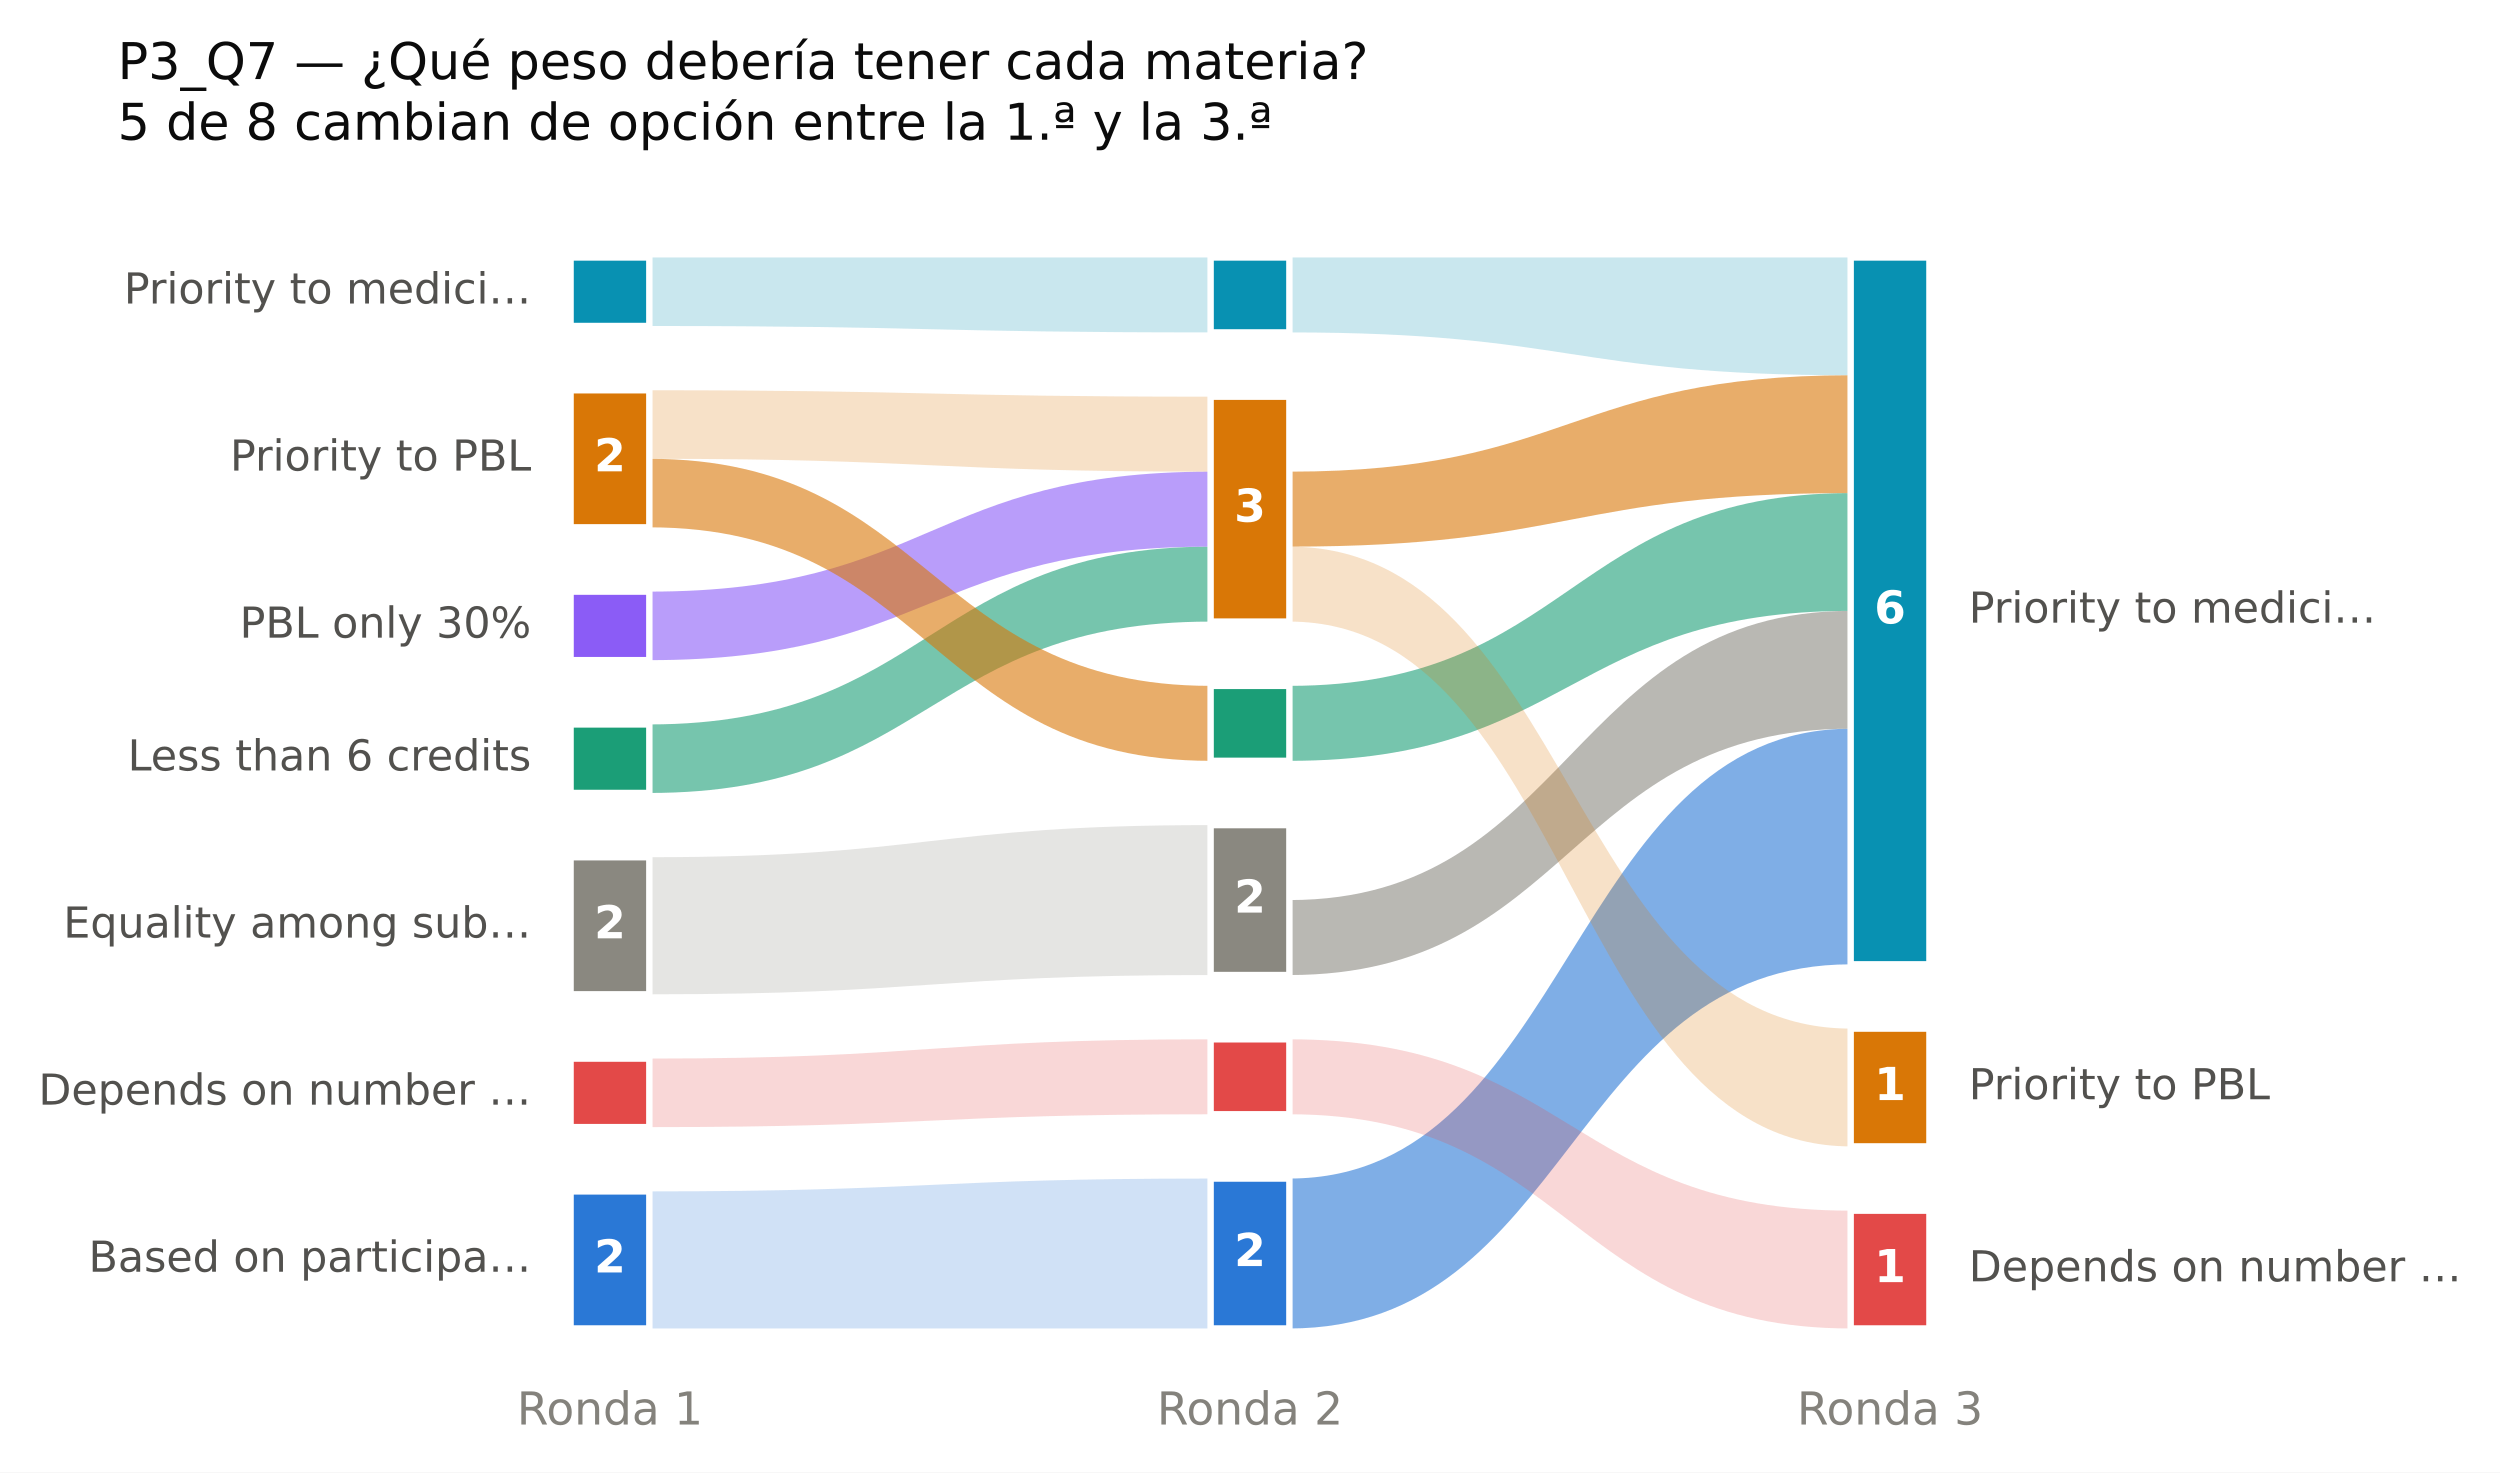
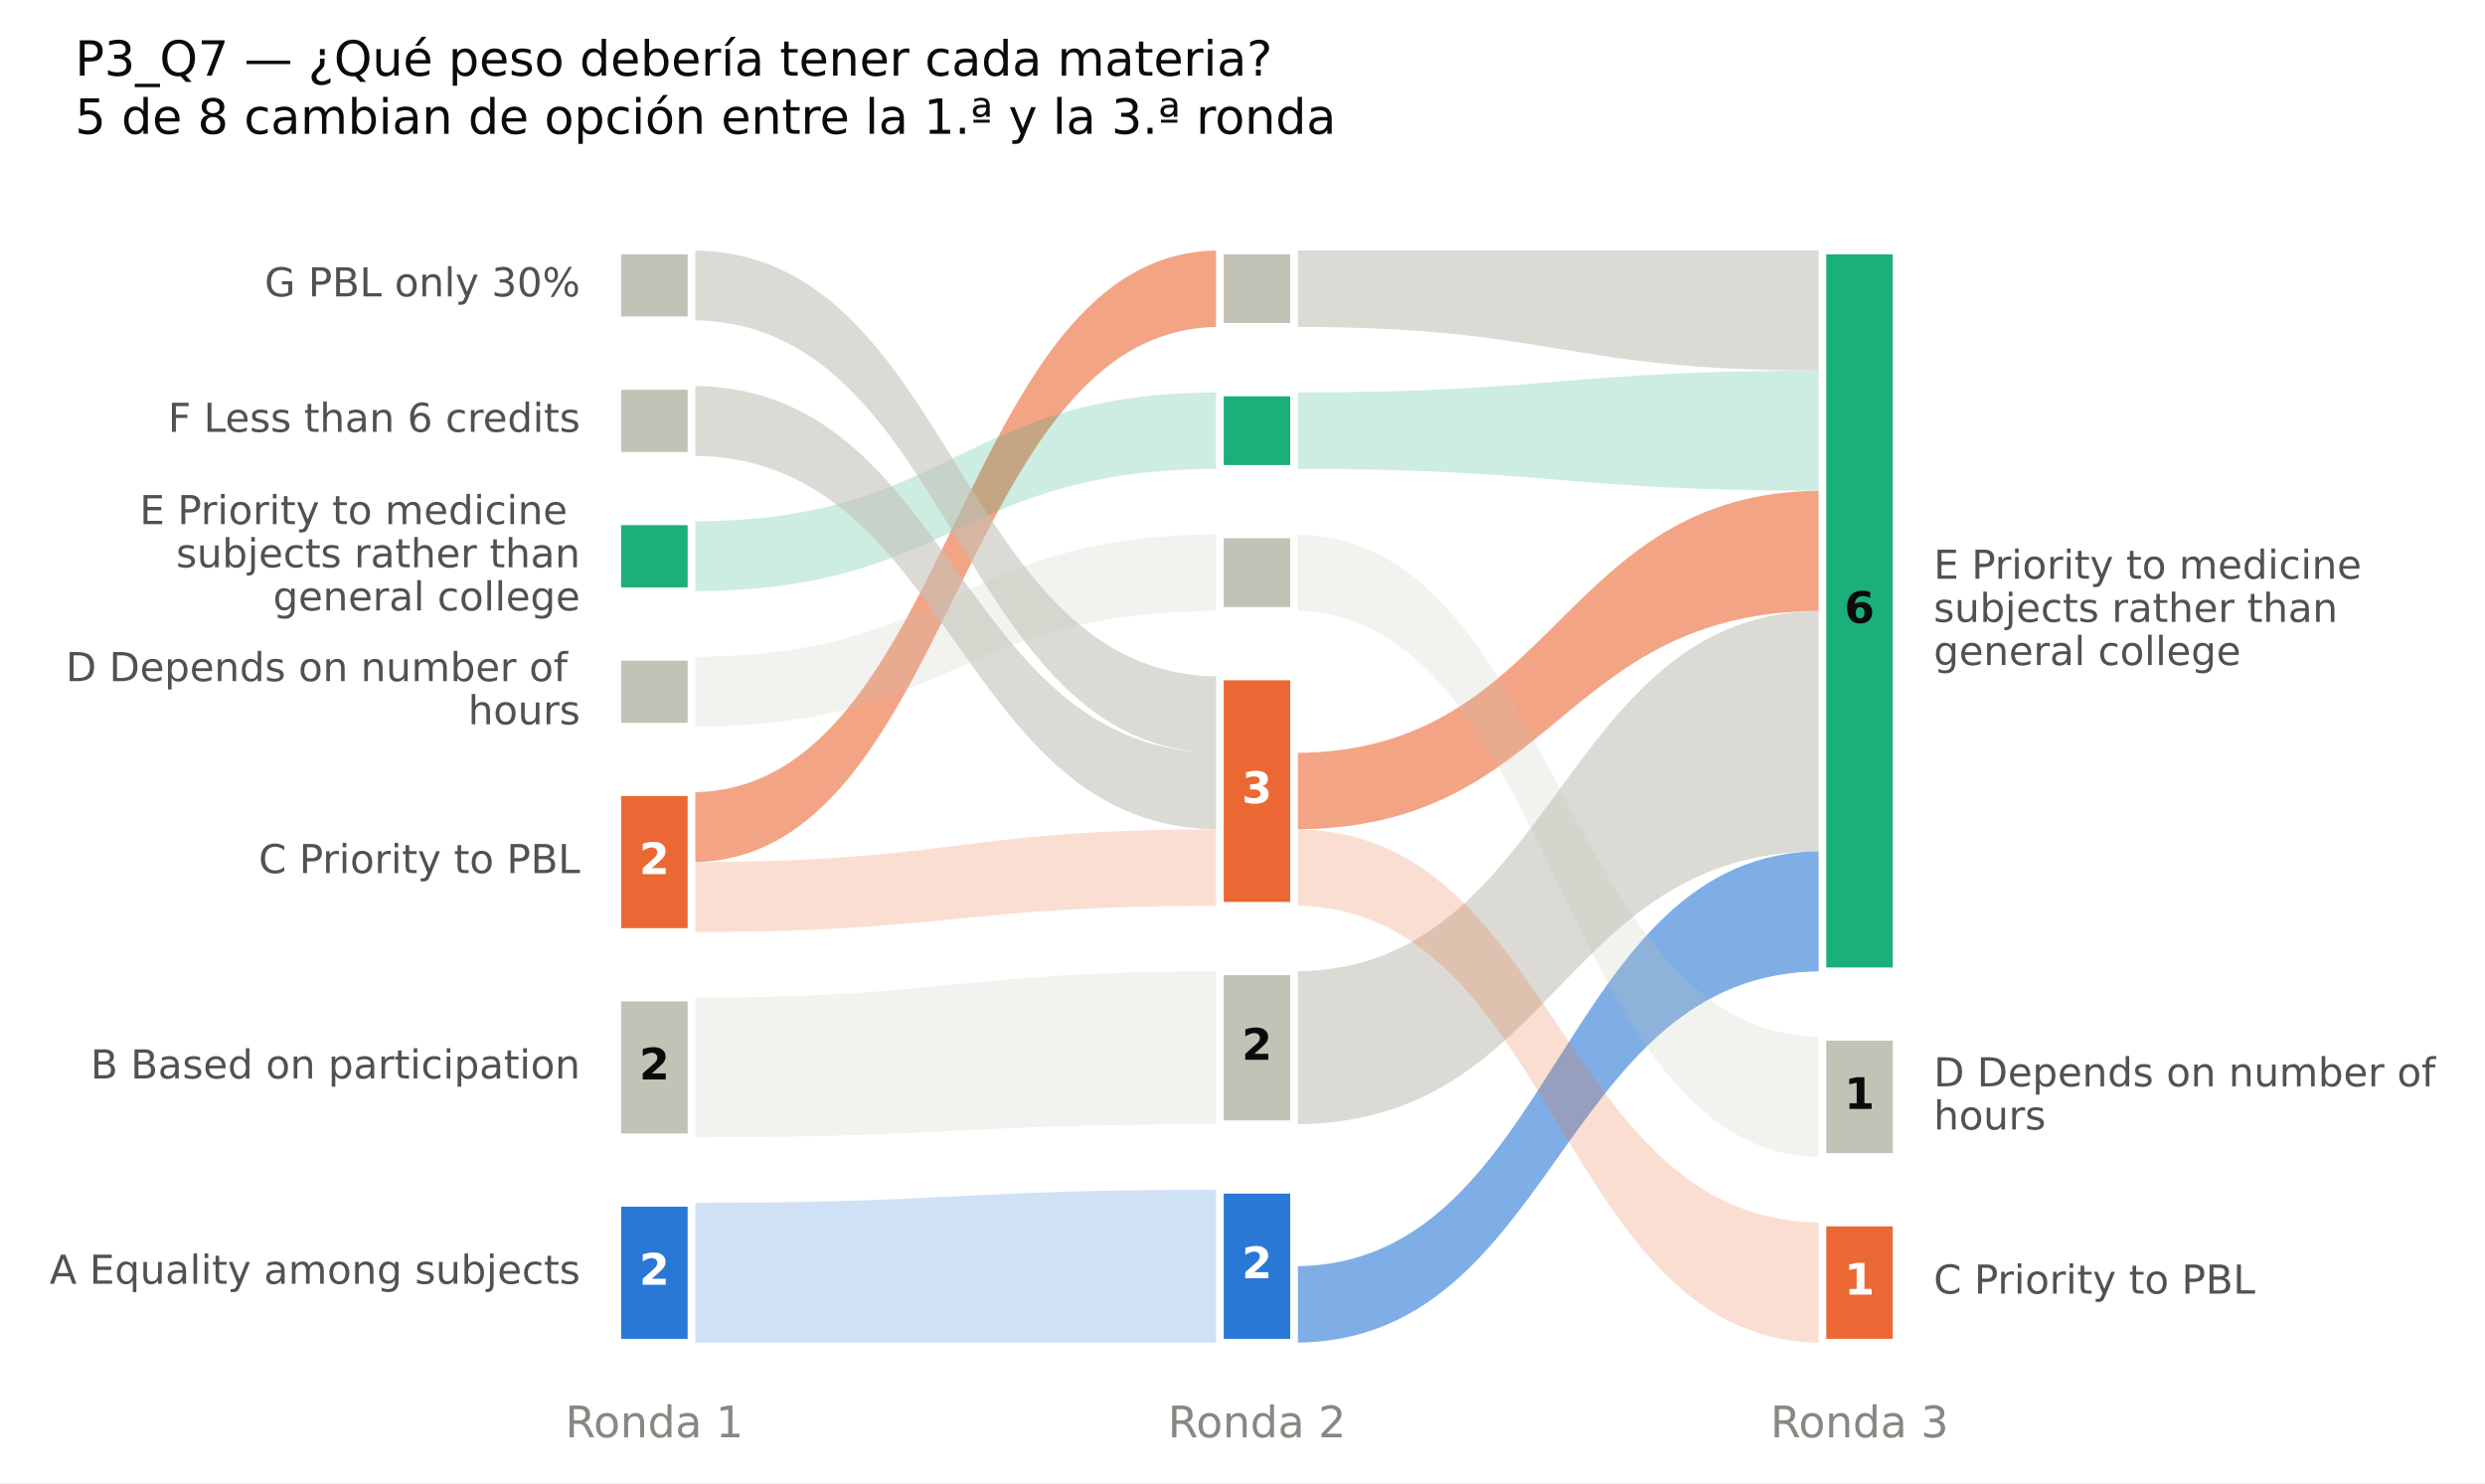
- <svg xmlns="http://www.w3.org/2000/svg" width="467.9pt" height="275.583pt" viewBox="0 0 467.9 275.583" version="1.1">
+ <svg xmlns="http://www.w3.org/2000/svg" width="485.846pt" height="289.983pt" viewBox="0 0 485.846 289.983" version="1.1">
  <defs>
    <style type="text/css">*{stroke-linejoin: round; stroke-linecap: butt}</style>
  </defs>
  <g id="figure_1">
    <g id="patch_1">
-       <path d="M 0 275.583  L 467.9 275.583  L 467.9 0  L 0 0  z " style="fill: #ffffff" />
+       <path d="M 0 289.983  L 485.846 289.983  L 485.846 0  L 0 0  z " style="fill: #ffffff" />
    </g>
    <g id="axes_1">
      <g id="patch_2">
-         <path d="M 22.011 256.657  L 445.889 256.657  L 445.889 36.157  L 22.011 36.157  z " style="fill: #ffffff" />
+         <path d="M 14.667 271.057  L 476.83 271.057  L 476.83 36.157  L 14.667 36.157  z " style="fill: #ffffff" />
      </g>
      <g id="patch_3">
-         <path d="M 121.53 248.638  C 174.054 248.638 174.054 248.638 226.578 248.638  L 226.578 220.575  C 174.054 220.575 174.054 222.98 121.53 222.98  z " clip-path="url(#p4c57c8db48)" style="fill: #2a78d6; opacity: 0.22" />
+         <path d="M 135.192 262.515  C 186.846 262.515 186.846 262.515 238.499 262.515  L 238.499 232.618  C 186.846 232.618 186.846 235.181 135.192 235.181  z " clip-path="url(#p8b0a1541f5)" style="fill: #2a78d6; opacity: 0.22" />
      </g>
      <g id="patch_4">
-         <path d="M 121.53 210.953  C 174.054 210.953 174.054 208.548 226.578 208.548  L 226.578 194.516  C 174.054 194.516 174.054 198.124 121.53 198.124  z " clip-path="url(#p4c57c8db48)" style="fill: #e34948; opacity: 0.22" />
+         <path d="M 135.192 222.368  C 186.846 222.368 186.846 219.806 238.499 219.806  L 238.499 189.909  C 186.846 189.909 186.846 195.034 135.192 195.034  z " clip-path="url(#p8b0a1541f5)" style="fill: #c3c2b7; opacity: 0.22" />
      </g>
      <g id="patch_5">
-         <path d="M 121.53 186.097  C 174.054 186.097 174.054 182.488 226.578 182.488  L 226.578 154.425  C 174.054 154.425 174.054 160.438 121.53 160.438  z " clip-path="url(#p4c57c8db48)" style="fill: #8a8880; opacity: 0.22" />
+         <path d="M 135.192 182.222  C 186.846 182.222 186.846 177.097 238.499 177.097  L 238.499 162.148  C 186.846 162.148 186.846 168.555 135.192 168.555  z " clip-path="url(#p8b0a1541f5)" style="fill: #eb6834; opacity: 0.22" />
      </g>
      <g id="patch_6">
-         <path d="M 121.53 148.411  C 174.054 148.411 174.054 116.338 226.578 116.338  L 226.578 102.307  C 174.054 102.307 174.054 135.582 121.53 135.582  z " clip-path="url(#p4c57c8db48)" style="fill: #1b9e77; opacity: 0.6" />
+         <path d="M 135.192 168.555  C 186.846 168.555 186.846 63.918 238.499 63.918  L 238.499 48.969  C 186.846 48.969 186.846 154.888 135.192 154.888  z " clip-path="url(#p8b0a1541f5)" style="fill: #eb6834; opacity: 0.6" />
      </g>
      <g id="patch_7">
-         <path d="M 121.53 123.555  C 174.054 123.555 174.054 102.307 226.578 102.307  L 226.578 88.275  C 174.054 88.275 174.054 110.726 121.53 110.726  z " clip-path="url(#p4c57c8db48)" style="fill: #8b5cf6; opacity: 0.6" />
+         <path d="M 135.192 142.075  C 186.846 142.075 186.846 119.439 238.499 119.439  L 238.499 104.491  C 186.846 104.491 186.846 128.408 135.192 128.408  z " clip-path="url(#p8b0a1541f5)" style="fill: #c3c2b7; opacity: 0.22" />
      </g>
      <g id="patch_8">
-         <path d="M 121.53 98.698  C 174.054 98.698 174.054 142.398 226.578 142.398  L 226.578 128.366  C 174.054 128.366 174.054 85.869 121.53 85.869  z " clip-path="url(#p4c57c8db48)" style="fill: #d97706; opacity: 0.6" />
+         <path d="M 135.192 115.596  C 186.846 115.596 186.846 91.678 238.499 91.678  L 238.499 76.73  C 186.846 76.73 186.846 101.929 135.192 101.929  z " clip-path="url(#p8b0a1541f5)" style="fill: #1baf7a; opacity: 0.22" />
      </g>
      <g id="patch_9">
-         <path d="M 121.53 85.869  C 174.054 85.869 174.054 88.275 226.578 88.275  L 226.578 74.243  C 174.054 74.243 174.054 73.04 121.53 73.04  z " clip-path="url(#p4c57c8db48)" style="fill: #d97706; opacity: 0.22" />
+         <path d="M 135.192 89.116  C 186.846 89.116 186.846 162.148 238.499 162.148  L 238.499 147.2  C 186.846 147.2 186.846 75.449 135.192 75.449  z " clip-path="url(#p8b0a1541f5)" style="fill: #c3c2b7; opacity: 0.6" />
      </g>
      <g id="patch_10">
-         <path d="M 121.53 61.013  C 174.054 61.013 174.054 62.216 226.578 62.216  L 226.578 48.184  C 174.054 48.184 174.054 48.184 121.53 48.184  z " clip-path="url(#p4c57c8db48)" style="fill: #0891b2; opacity: 0.22" />
+         <path d="M 135.192 62.636  C 186.846 62.636 186.846 147.2 238.499 147.2  L 238.499 132.252  C 186.846 132.252 186.846 48.969 135.192 48.969  z " clip-path="url(#p8b0a1541f5)" style="fill: #c3c2b7; opacity: 0.6" />
      </g>
      <g id="patch_11">
-         <path d="M 241.322 248.638  C 293.846 248.638 293.846 180.484 346.37 180.484  L 346.37 136.384  C 293.846 136.384 293.846 220.575 241.322 220.575  z " clip-path="url(#p4c57c8db48)" style="fill: #2a78d6; opacity: 0.6" />
+         <path d="M 252.998 262.515  C 304.652 262.515 304.652 189.909 356.305 189.909  L 356.305 166.419  C 304.652 166.419 304.652 247.567 252.998 247.567  z " clip-path="url(#p8b0a1541f5)" style="fill: #2a78d6; opacity: 0.6" />
      </g>
      <g id="patch_12">
-         <path d="M 241.322 208.548  C 293.846 208.548 293.846 248.638 346.37 248.638  L 346.37 226.588  C 293.846 226.588 293.846 194.516 241.322 194.516  z " clip-path="url(#p4c57c8db48)" style="fill: #e34948; opacity: 0.22" />
+         <path d="M 252.998 219.806  C 304.652 219.806 304.652 166.419 356.305 166.419  L 356.305 119.439  C 304.652 119.439 304.652 189.909 252.998 189.909  z " clip-path="url(#p8b0a1541f5)" style="fill: #c3c2b7; opacity: 0.6" />
      </g>
      <g id="patch_13">
-         <path d="M 241.322 182.488  C 293.846 182.488 293.846 136.384 346.37 136.384  L 346.37 114.334  C 293.846 114.334 293.846 168.457 241.322 168.457  z " clip-path="url(#p4c57c8db48)" style="fill: #8a8880; opacity: 0.6" />
+         <path d="M 252.998 177.097  C 304.652 177.097 304.652 262.515 356.305 262.515  L 356.305 239.025  C 304.652 239.025 304.652 162.148 252.998 162.148  z " clip-path="url(#p8b0a1541f5)" style="fill: #eb6834; opacity: 0.22" />
      </g>
      <g id="patch_14">
-         <path d="M 241.322 142.398  C 293.846 142.398 293.846 114.334 346.37 114.334  L 346.37 92.284  C 293.846 92.284 293.846 128.366 241.322 128.366  z " clip-path="url(#p4c57c8db48)" style="fill: #1b9e77; opacity: 0.6" />
+         <path d="M 252.998 162.148  C 304.652 162.148 304.652 119.439 356.305 119.439  L 356.305 95.949  C 304.652 95.949 304.652 147.2 252.998 147.2  z " clip-path="url(#p8b0a1541f5)" style="fill: #eb6834; opacity: 0.6" />
      </g>
      <g id="patch_15">
-         <path d="M 241.322 116.338  C 293.846 116.338 293.846 214.561 346.37 214.561  L 346.37 192.511  C 293.846 192.511 293.846 102.307 241.322 102.307  z " clip-path="url(#p4c57c8db48)" style="fill: #d97706; opacity: 0.22" />
+         <path d="M 252.998 119.439  C 304.652 119.439 304.652 226.212 356.305 226.212  L 356.305 202.722  C 304.652 202.722 304.652 104.491 252.998 104.491  z " clip-path="url(#p8b0a1541f5)" style="fill: #c3c2b7; opacity: 0.22" />
      </g>
      <g id="patch_16">
-         <path d="M 241.322 102.307  C 293.846 102.307 293.846 92.284 346.37 92.284  L 346.37 70.234  C 293.846 70.234 293.846 88.275 241.322 88.275  z " clip-path="url(#p4c57c8db48)" style="fill: #d97706; opacity: 0.6" />
+         <path d="M 252.998 91.678  C 304.652 91.678 304.652 95.949 356.305 95.949  L 356.305 72.459  C 304.652 72.459 304.652 76.73 252.998 76.73  z " clip-path="url(#p8b0a1541f5)" style="fill: #1baf7a; opacity: 0.22" />
      </g>
      <g id="patch_17">
-         <path d="M 241.322 62.216  C 293.846 62.216 293.846 70.234 346.37 70.234  L 346.37 48.184  C 293.846 48.184 293.846 48.184 241.322 48.184  z " clip-path="url(#p4c57c8db48)" style="fill: #0891b2; opacity: 0.22" />
+         <path d="M 252.998 63.918  C 304.652 63.918 304.652 72.459 356.305 72.459  L 356.305 48.969  C 304.652 48.969 304.652 48.969 252.998 48.969  z " clip-path="url(#p8b0a1541f5)" style="fill: #c3c2b7; opacity: 0.6" />
      </g>
      <g id="matplotlib.axis_1">
        <g id="xtick_1">
          <g id="line2d_1" />
          <g id="text_1">
-             <text style="font-size: 8.5px; font-family: 'DejaVu Sans', 'Helvetica', 'Arial', sans-serif; text-anchor: middle; fill: #84827c" x="114.159" y="266.615" transform="rotate(-0 114.1586 266.6153)">Ronda 1</text>
+             <text style="font-size: 8.5px; font-family: 'DejaVu Sans', 'Helvetica', 'Arial', sans-serif; text-anchor: middle; fill: #898781" x="127.943" y="281.015" transform="rotate(-0 127.9425 281.0153)">Ronda 1</text>
          </g>
        </g>
        <g id="xtick_2">
          <g id="line2d_2" />
          <g id="text_2">
-             <text style="font-size: 8.5px; font-family: 'DejaVu Sans', 'Helvetica', 'Arial', sans-serif; text-anchor: middle; fill: #84827c" x="233.95" y="266.615" transform="rotate(-0 233.9502 266.6153)">Ronda 2</text>
+             <text style="font-size: 8.5px; font-family: 'DejaVu Sans', 'Helvetica', 'Arial', sans-serif; text-anchor: middle; fill: #898781" x="245.749" y="281.015" transform="rotate(-0 245.7487 281.0153)">Ronda 2</text>
          </g>
        </g>
        <g id="xtick_3">
          <g id="line2d_3" />
          <g id="text_3">
-             <text style="font-size: 8.5px; font-family: 'DejaVu Sans', 'Helvetica', 'Arial', sans-serif; text-anchor: middle; fill: #84827c" x="353.742" y="266.615" transform="rotate(-0 353.7419 266.6153)">Ronda 3</text>
+             <text style="font-size: 8.5px; font-family: 'DejaVu Sans', 'Helvetica', 'Arial', sans-serif; text-anchor: middle; fill: #898781" x="363.555" y="281.015" transform="rotate(-0 363.5549 281.0153)">Ronda 3</text>
          </g>
        </g>
      </g>
      <g id="matplotlib.axis_2" />
      <g id="patch_18">
-         <path d="M 106.787 248.638  L 121.53 248.638  L 121.53 222.98  L 106.787 222.98  z " clip-path="url(#p4c57c8db48)" style="fill: #2a78d6; stroke: #ffffff; stroke-width: 1.2; stroke-linejoin: miter" />
+         <path d="M 120.693 262.515  L 135.192 262.515  L 135.192 235.181  L 120.693 235.181  z " clip-path="url(#p8b0a1541f5)" style="fill: #2a78d6; stroke: #ffffff; stroke-width: 1.5; stroke-linejoin: miter" />
      </g>
      <g id="patch_19">
-         <path d="M 106.787 210.953  L 121.53 210.953  L 121.53 198.124  L 106.787 198.124  z " clip-path="url(#p4c57c8db48)" style="fill: #e34948; stroke: #ffffff; stroke-width: 1.2; stroke-linejoin: miter" />
+         <path d="M 120.693 222.368  L 135.192 222.368  L 135.192 195.034  L 120.693 195.034  z " clip-path="url(#p8b0a1541f5)" style="fill: #c3c2b7; stroke: #ffffff; stroke-width: 1.5; stroke-linejoin: miter" />
      </g>
      <g id="patch_20">
-         <path d="M 106.787 186.097  L 121.53 186.097  L 121.53 160.438  L 106.787 160.438  z " clip-path="url(#p4c57c8db48)" style="fill: #8a8880; stroke: #ffffff; stroke-width: 1.2; stroke-linejoin: miter" />
+         <path d="M 120.693 182.222  L 135.192 182.222  L 135.192 154.888  L 120.693 154.888  z " clip-path="url(#p8b0a1541f5)" style="fill: #eb6834; stroke: #ffffff; stroke-width: 1.5; stroke-linejoin: miter" />
      </g>
      <g id="patch_21">
-         <path d="M 106.787 148.411  L 121.53 148.411  L 121.53 135.582  L 106.787 135.582  z " clip-path="url(#p4c57c8db48)" style="fill: #1b9e77; stroke: #ffffff; stroke-width: 1.2; stroke-linejoin: miter" />
+         <path d="M 120.693 142.075  L 135.192 142.075  L 135.192 128.408  L 120.693 128.408  z " clip-path="url(#p8b0a1541f5)" style="fill: #c3c2b7; stroke: #ffffff; stroke-width: 1.5; stroke-linejoin: miter" />
      </g>
      <g id="patch_22">
-         <path d="M 106.787 123.555  L 121.53 123.555  L 121.53 110.726  L 106.787 110.726  z " clip-path="url(#p4c57c8db48)" style="fill: #8b5cf6; stroke: #ffffff; stroke-width: 1.2; stroke-linejoin: miter" />
+         <path d="M 120.693 115.596  L 135.192 115.596  L 135.192 101.929  L 120.693 101.929  z " clip-path="url(#p8b0a1541f5)" style="fill: #1baf7a; stroke: #ffffff; stroke-width: 1.5; stroke-linejoin: miter" />
      </g>
      <g id="patch_23">
-         <path d="M 106.787 98.698  L 121.53 98.698  L 121.53 73.04  L 106.787 73.04  z " clip-path="url(#p4c57c8db48)" style="fill: #d97706; stroke: #ffffff; stroke-width: 1.2; stroke-linejoin: miter" />
+         <path d="M 120.693 89.116  L 135.192 89.116  L 135.192 75.449  L 120.693 75.449  z " clip-path="url(#p8b0a1541f5)" style="fill: #c3c2b7; stroke: #ffffff; stroke-width: 1.5; stroke-linejoin: miter" />
      </g>
      <g id="patch_24">
-         <path d="M 106.787 61.013  L 121.53 61.013  L 121.53 48.184  L 106.787 48.184  z " clip-path="url(#p4c57c8db48)" style="fill: #0891b2; stroke: #ffffff; stroke-width: 1.2; stroke-linejoin: miter" />
+         <path d="M 120.693 62.636  L 135.192 62.636  L 135.192 48.969  L 120.693 48.969  z " clip-path="url(#p8b0a1541f5)" style="fill: #c3c2b7; stroke: #ffffff; stroke-width: 1.5; stroke-linejoin: miter" />
      </g>
      <g id="patch_25">
-         <path d="M 226.578 248.638  L 241.322 248.638  L 241.322 220.575  L 226.578 220.575  z " clip-path="url(#p4c57c8db48)" style="fill: #2a78d6; stroke: #ffffff; stroke-width: 1.2; stroke-linejoin: miter" />
+         <path d="M 238.499 262.515  L 252.998 262.515  L 252.998 232.618  L 238.499 232.618  z " clip-path="url(#p8b0a1541f5)" style="fill: #2a78d6; stroke: #ffffff; stroke-width: 1.5; stroke-linejoin: miter" />
      </g>
      <g id="patch_26">
-         <path d="M 226.578 208.548  L 241.322 208.548  L 241.322 194.516  L 226.578 194.516  z " clip-path="url(#p4c57c8db48)" style="fill: #e34948; stroke: #ffffff; stroke-width: 1.2; stroke-linejoin: miter" />
+         <path d="M 238.499 219.806  L 252.998 219.806  L 252.998 189.909  L 238.499 189.909  z " clip-path="url(#p8b0a1541f5)" style="fill: #c3c2b7; stroke: #ffffff; stroke-width: 1.5; stroke-linejoin: miter" />
      </g>
      <g id="patch_27">
-         <path d="M 226.578 182.488  L 241.322 182.488  L 241.322 154.425  L 226.578 154.425  z " clip-path="url(#p4c57c8db48)" style="fill: #8a8880; stroke: #ffffff; stroke-width: 1.2; stroke-linejoin: miter" />
+         <path d="M 238.499 177.097  L 252.998 177.097  L 252.998 132.252  L 238.499 132.252  z " clip-path="url(#p8b0a1541f5)" style="fill: #eb6834; stroke: #ffffff; stroke-width: 1.5; stroke-linejoin: miter" />
      </g>
      <g id="patch_28">
-         <path d="M 226.578 142.398  L 241.322 142.398  L 241.322 128.366  L 226.578 128.366  z " clip-path="url(#p4c57c8db48)" style="fill: #1b9e77; stroke: #ffffff; stroke-width: 1.2; stroke-linejoin: miter" />
+         <path d="M 238.499 119.439  L 252.998 119.439  L 252.998 104.491  L 238.499 104.491  z " clip-path="url(#p8b0a1541f5)" style="fill: #c3c2b7; stroke: #ffffff; stroke-width: 1.5; stroke-linejoin: miter" />
      </g>
      <g id="patch_29">
-         <path d="M 226.578 116.338  L 241.322 116.338  L 241.322 74.243  L 226.578 74.243  z " clip-path="url(#p4c57c8db48)" style="fill: #d97706; stroke: #ffffff; stroke-width: 1.2; stroke-linejoin: miter" />
+         <path d="M 238.499 91.678  L 252.998 91.678  L 252.998 76.73  L 238.499 76.73  z " clip-path="url(#p8b0a1541f5)" style="fill: #1baf7a; stroke: #ffffff; stroke-width: 1.5; stroke-linejoin: miter" />
      </g>
      <g id="patch_30">
-         <path d="M 226.578 62.216  L 241.322 62.216  L 241.322 48.184  L 226.578 48.184  z " clip-path="url(#p4c57c8db48)" style="fill: #0891b2; stroke: #ffffff; stroke-width: 1.2; stroke-linejoin: miter" />
+         <path d="M 238.499 63.918  L 252.998 63.918  L 252.998 48.969  L 238.499 48.969  z " clip-path="url(#p8b0a1541f5)" style="fill: #c3c2b7; stroke: #ffffff; stroke-width: 1.5; stroke-linejoin: miter" />
      </g>
      <g id="patch_31">
-         <path d="M 346.37 248.638  L 361.114 248.638  L 361.114 226.588  L 346.37 226.588  z " clip-path="url(#p4c57c8db48)" style="fill: #e34948; stroke: #ffffff; stroke-width: 1.2; stroke-linejoin: miter" />
+         <path d="M 356.305 262.515  L 370.805 262.515  L 370.805 239.025  L 356.305 239.025  z " clip-path="url(#p8b0a1541f5)" style="fill: #eb6834; stroke: #ffffff; stroke-width: 1.5; stroke-linejoin: miter" />
      </g>
      <g id="patch_32">
-         <path d="M 346.37 214.561  L 361.114 214.561  L 361.114 192.511  L 346.37 192.511  z " clip-path="url(#p4c57c8db48)" style="fill: #d97706; stroke: #ffffff; stroke-width: 1.2; stroke-linejoin: miter" />
+         <path d="M 356.305 226.212  L 370.805 226.212  L 370.805 202.722  L 356.305 202.722  z " clip-path="url(#p8b0a1541f5)" style="fill: #c3c2b7; stroke: #ffffff; stroke-width: 1.5; stroke-linejoin: miter" />
      </g>
      <g id="patch_33">
-         <path d="M 346.37 180.484  L 361.114 180.484  L 361.114 48.184  L 346.37 48.184  z " clip-path="url(#p4c57c8db48)" style="fill: #0891b2; stroke: #ffffff; stroke-width: 1.2; stroke-linejoin: miter" />
+         <path d="M 356.305 189.909  L 370.805 189.909  L 370.805 48.969  L 356.305 48.969  z " clip-path="url(#p8b0a1541f5)" style="fill: #1baf7a; stroke: #ffffff; stroke-width: 1.5; stroke-linejoin: miter" />
      </g>
      <g id="text_4">
-         <text style="font-size: 9.5px; font-family: 'DejaVu Sans', 'Helvetica', 'Arial', sans-serif; fill: #0b0b0b" transform="translate(22.01118 14.79852)">P3_Q7 — ¿Qué peso debería tener cada materia?</text>
-         <text style="font-size: 9.5px; font-family: 'DejaVu Sans', 'Helvetica', 'Arial', sans-serif; fill: #0b0b0b" transform="translate(22.01118 26.15666)">5 de 8 cambian de opción entre la 1.ª y la 3.ª</text>
+         <text style="font-size: 9.5px; font-family: 'DejaVu Sans', 'Helvetica', 'Arial', sans-serif; fill: #0b0b0b" transform="translate(14.66736 14.79852)">P3_Q7 — ¿Qué peso debería tener cada materia?</text>
+         <text style="font-size: 9.5px; font-family: 'DejaVu Sans', 'Helvetica', 'Arial', sans-serif; fill: #0b0b0b" transform="translate(14.66736 26.15666)">5 de 8 cambian de opción entre la 1.ª y la 3.ª ronda</text>
      </g>
      <g id="text_5">
-         <text style="font-weight: 700; font-size: 8.5px; font-family: 'DejaVu Sans', 'Helvetica', 'Arial', sans-serif; text-anchor: middle; fill: #ffffff" x="114.159" y="238.155" transform="rotate(-0 114.1586 238.1549)">2</text>
+         <text style="font-weight: 700; font-size: 8.5px; font-family: 'DejaVu Sans', 'Helvetica', 'Arial', sans-serif; text-anchor: middle; fill: #ffffff" x="127.943" y="251.193" transform="rotate(-0 127.9425 251.1934)">2</text>
      </g>
      <g id="text_6">
-         <text style="font-size: 8px; font-family: 'DejaVu Sans', 'Helvetica', 'Arial', sans-serif; text-anchor: end; fill: #52514e" x="99.415" y="238.017" transform="rotate(-0 99.415 238.0169)">Based on participa…</text>
+         <text style="font-size: 7.8px; font-family: 'DejaVu Sans', 'Helvetica', 'Arial', sans-serif; text-anchor: end; fill: #52514e" x="113.443" y="251" transform="rotate(-0 113.4433 251.0002)">A  Equality among subjects</text>
      </g>
      <g id="text_7">
-         <text style="font-size: 8px; font-family: 'DejaVu Sans', 'Helvetica', 'Arial', sans-serif; text-anchor: end; fill: #52514e" x="99.415" y="206.746" transform="rotate(-0 99.415 206.746)">Depends on number …</text>
+         <text style="font-weight: 700; font-size: 8.5px; font-family: 'DejaVu Sans', 'Helvetica', 'Arial', sans-serif; text-anchor: middle; fill: #0b0b0b" x="127.943" y="211.047" transform="rotate(-0 127.9425 211.0469)">2</text>
      </g>
      <g id="text_8">
-         <text style="font-weight: 700; font-size: 8.5px; font-family: 'DejaVu Sans', 'Helvetica', 'Arial', sans-serif; text-anchor: middle; fill: #ffffff" x="114.159" y="175.613" transform="rotate(-0 114.1586 175.613)">2</text>
+         <text style="font-size: 7.8px; font-family: 'DejaVu Sans', 'Helvetica', 'Arial', sans-serif; text-anchor: end; fill: #52514e" x="113.443" y="210.854" transform="rotate(-0 113.4433 210.8537)">B  Based on participation</text>
      </g>
      <g id="text_9">
-         <text style="font-size: 8px; font-family: 'DejaVu Sans', 'Helvetica', 'Arial', sans-serif; text-anchor: end; fill: #52514e" x="99.415" y="175.475" transform="rotate(-0 99.415 175.4751)">Equality among sub…</text>
+         <text style="font-weight: 700; font-size: 8.5px; font-family: 'DejaVu Sans', 'Helvetica', 'Arial', sans-serif; text-anchor: middle; fill: #ffffff" x="127.943" y="170.9" transform="rotate(-0 127.9425 170.9003)">2</text>
      </g>
      <g id="text_10">
-         <text style="font-size: 8px; font-family: 'DejaVu Sans', 'Helvetica', 'Arial', sans-serif; text-anchor: end; fill: #52514e" x="99.415" y="144.204" transform="rotate(-0 99.415 144.2042)">Less than 6 credits</text>
+         <text style="font-size: 7.8px; font-family: 'DejaVu Sans', 'Helvetica', 'Arial', sans-serif; text-anchor: end; fill: #52514e" x="113.443" y="170.707" transform="rotate(-0 113.4433 170.7072)">C  Priority to PBL</text>
      </g>
      <g id="text_11">
-         <text style="font-size: 8px; font-family: 'DejaVu Sans', 'Helvetica', 'Arial', sans-serif; text-anchor: end; fill: #52514e" x="99.415" y="119.348" transform="rotate(-0 99.415 119.3478)">PBL only 30%</text>
+         <text style="font-size: 7.8px; font-family: 'DejaVu Sans', 'Helvetica', 'Arial', sans-serif; fill: #52514e" transform="translate(12.85134 133.1751)">D  Depends on number of</text>
+         <text style="font-size: 7.8px; font-family: 'DejaVu Sans', 'Helvetica', 'Arial', sans-serif; fill: #52514e" transform="translate(91.51434 141.613)">hours</text>
      </g>
      <g id="text_12">
-         <text style="font-weight: 700; font-size: 8.5px; font-family: 'DejaVu Sans', 'Helvetica', 'Arial', sans-serif; text-anchor: middle; fill: #ffffff" x="114.159" y="88.215" transform="rotate(-0 114.1586 88.21485)">2</text>
+         <text style="font-size: 7.8px; font-family: 'DejaVu Sans', 'Helvetica', 'Arial', sans-serif; fill: #52514e" transform="translate(27.29353 102.4765)">E  Priority to medicine</text>
+         <text style="font-size: 7.8px; font-family: 'DejaVu Sans', 'Helvetica', 'Arial', sans-serif; fill: #52514e" transform="translate(34.43297 110.9144)">subjects rather than</text>
+         <text style="font-size: 7.8px; font-family: 'DejaVu Sans', 'Helvetica', 'Arial', sans-serif; fill: #52514e" transform="translate(53.37112 119.3524)">general college</text>
      </g>
      <g id="text_13">
-         <text style="font-size: 8px; font-family: 'DejaVu Sans', 'Helvetica', 'Arial', sans-serif; text-anchor: end; fill: #52514e" x="99.415" y="88.077" transform="rotate(-0 99.415 88.07688)">Priority to PBL</text>
+         <text style="font-size: 7.8px; font-family: 'DejaVu Sans', 'Helvetica', 'Arial', sans-serif; text-anchor: end; fill: #52514e" x="113.443" y="84.435" transform="rotate(-0 113.4433 84.43479)">F  Less than 6 credits</text>
      </g>
      <g id="text_14">
-         <text style="font-size: 8px; font-family: 'DejaVu Sans', 'Helvetica', 'Arial', sans-serif; text-anchor: end; fill: #52514e" x="99.415" y="56.806" transform="rotate(-0 99.415 56.80597)">Priority to medici…</text>
+         <text style="font-size: 7.8px; font-family: 'DejaVu Sans', 'Helvetica', 'Arial', sans-serif; text-anchor: end; fill: #52514e" x="113.443" y="57.955" transform="rotate(-0 113.4433 57.95515)">G  PBL only 30%</text>
      </g>
      <g id="text_15">
-         <text style="font-weight: 700; font-size: 8.5px; font-family: 'DejaVu Sans', 'Helvetica', 'Arial', sans-serif; text-anchor: middle; fill: #ffffff" x="233.95" y="236.952" transform="rotate(-0 233.9502 236.9521)">2</text>
+         <text style="font-weight: 700; font-size: 8.5px; font-family: 'DejaVu Sans', 'Helvetica', 'Arial', sans-serif; text-anchor: middle; fill: #ffffff" x="245.749" y="249.912" transform="rotate(-0 245.7487 249.9121)">2</text>
      </g>
      <g id="text_16">
-         <text style="font-weight: 700; font-size: 8.5px; font-family: 'DejaVu Sans', 'Helvetica', 'Arial', sans-serif; text-anchor: middle; fill: #ffffff" x="233.95" y="170.802" transform="rotate(-0 233.9502 170.8021)">2</text>
+         <text style="font-weight: 700; font-size: 8.5px; font-family: 'DejaVu Sans', 'Helvetica', 'Arial', sans-serif; text-anchor: middle; fill: #0b0b0b" x="245.749" y="207.203" transform="rotate(-0 245.7487 207.203)">2</text>
      </g>
      <g id="text_17">
-         <text style="font-weight: 700; font-size: 8.5px; font-family: 'DejaVu Sans', 'Helvetica', 'Arial', sans-serif; text-anchor: middle; fill: #ffffff" x="233.95" y="97.636" transform="rotate(-0 233.9502 97.63622)">3</text>
+         <text style="font-weight: 700; font-size: 8.5px; font-family: 'DejaVu Sans', 'Helvetica', 'Arial', sans-serif; text-anchor: middle; fill: #ffffff" x="245.749" y="157.02" transform="rotate(-0 245.7487 157.0199)">3</text>
      </g>
      <g id="text_18">
-         <text style="font-weight: 700; font-size: 8.5px; font-family: 'DejaVu Sans', 'Helvetica', 'Arial', sans-serif; text-anchor: middle; fill: #ffffff" x="353.742" y="239.959" transform="rotate(-0 353.7419 239.9589)">1</text>
+         <text style="font-weight: 700; font-size: 8.5px; font-family: 'DejaVu Sans', 'Helvetica', 'Arial', sans-serif; text-anchor: middle; fill: #ffffff" x="363.555" y="253.115" transform="rotate(-0 363.5549 253.1153)">1</text>
      </g>
      <g id="text_19">
-         <text style="font-size: 8px; font-family: 'DejaVu Sans', 'Helvetica', 'Arial', sans-serif; text-anchor: start; fill: #52514e" x="368.485" y="239.821" transform="rotate(-0 368.4854 239.821)">Depends on number …</text>
+         <text style="font-size: 7.8px; font-family: 'DejaVu Sans', 'Helvetica', 'Arial', sans-serif; text-anchor: start; fill: #52514e" x="378.054" y="252.922" transform="rotate(-0 378.0541 252.9222)">C  Priority to PBL</text>
      </g>
      <g id="text_20">
-         <text style="font-weight: 700; font-size: 8.5px; font-family: 'DejaVu Sans', 'Helvetica', 'Arial', sans-serif; text-anchor: middle; fill: #ffffff" x="353.742" y="205.882" transform="rotate(-0 353.7419 205.8817)">1</text>
+         <text style="font-weight: 700; font-size: 8.5px; font-family: 'DejaVu Sans', 'Helvetica', 'Arial', sans-serif; text-anchor: middle; fill: #0b0b0b" x="363.555" y="216.813" transform="rotate(-0 363.5549 216.8126)">1</text>
      </g>
      <g id="text_21">
-         <text style="font-size: 8px; font-family: 'DejaVu Sans', 'Helvetica', 'Arial', sans-serif; text-anchor: start; fill: #52514e" x="368.485" y="205.744" transform="rotate(-0 368.4854 205.7437)">Priority to PBL</text>
+         <text style="font-size: 7.8px; font-family: 'DejaVu Sans', 'Helvetica', 'Arial', sans-serif; fill: #52514e" transform="translate(378.0541 212.4004)">D  Depends on number of</text>
+         <text style="font-size: 7.8px; font-family: 'DejaVu Sans', 'Helvetica', 'Arial', sans-serif; fill: #52514e" transform="translate(378.0541 220.8384)">hours</text>
      </g>
      <g id="text_22">
-         <text style="font-weight: 700; font-size: 8.5px; font-family: 'DejaVu Sans', 'Helvetica', 'Arial', sans-serif; text-anchor: middle; fill: #ffffff" x="353.742" y="116.679" transform="rotate(-0 353.7419 116.6794)">6</text>
+         <text style="font-weight: 700; font-size: 8.5px; font-family: 'DejaVu Sans', 'Helvetica', 'Arial', sans-serif; text-anchor: middle; fill: #0b0b0b" x="363.555" y="121.785" transform="rotate(-0 363.5549 121.7849)">6</text>
      </g>
      <g id="text_23">
-         <text style="font-size: 8px; font-family: 'DejaVu Sans', 'Helvetica', 'Arial', sans-serif; text-anchor: start; fill: #52514e" x="368.485" y="116.541" transform="rotate(-0 368.4854 116.5414)">Priority to medici…</text>
+         <text style="font-size: 7.8px; font-family: 'DejaVu Sans', 'Helvetica', 'Arial', sans-serif; fill: #52514e" transform="translate(378.0541 113.1537)">E  Priority to medicine</text>
+         <text style="font-size: 7.8px; font-family: 'DejaVu Sans', 'Helvetica', 'Arial', sans-serif; fill: #52514e" transform="translate(378.0541 121.5917)">subjects rather than</text>
+         <text style="font-size: 7.8px; font-family: 'DejaVu Sans', 'Helvetica', 'Arial', sans-serif; fill: #52514e" transform="translate(378.0541 130.0297)">general college</text>
      </g>
    </g>
  </g>
  <defs>
-     <clipPath id="p4c57c8db48">
-       <rect x="22.011" y="36.157" width="423.878" height="220.5" />
+     <clipPath id="p8b0a1541f5">
+       <rect x="14.667" y="36.157" width="462.163" height="234.9" />
    </clipPath>
  </defs>
</svg>
